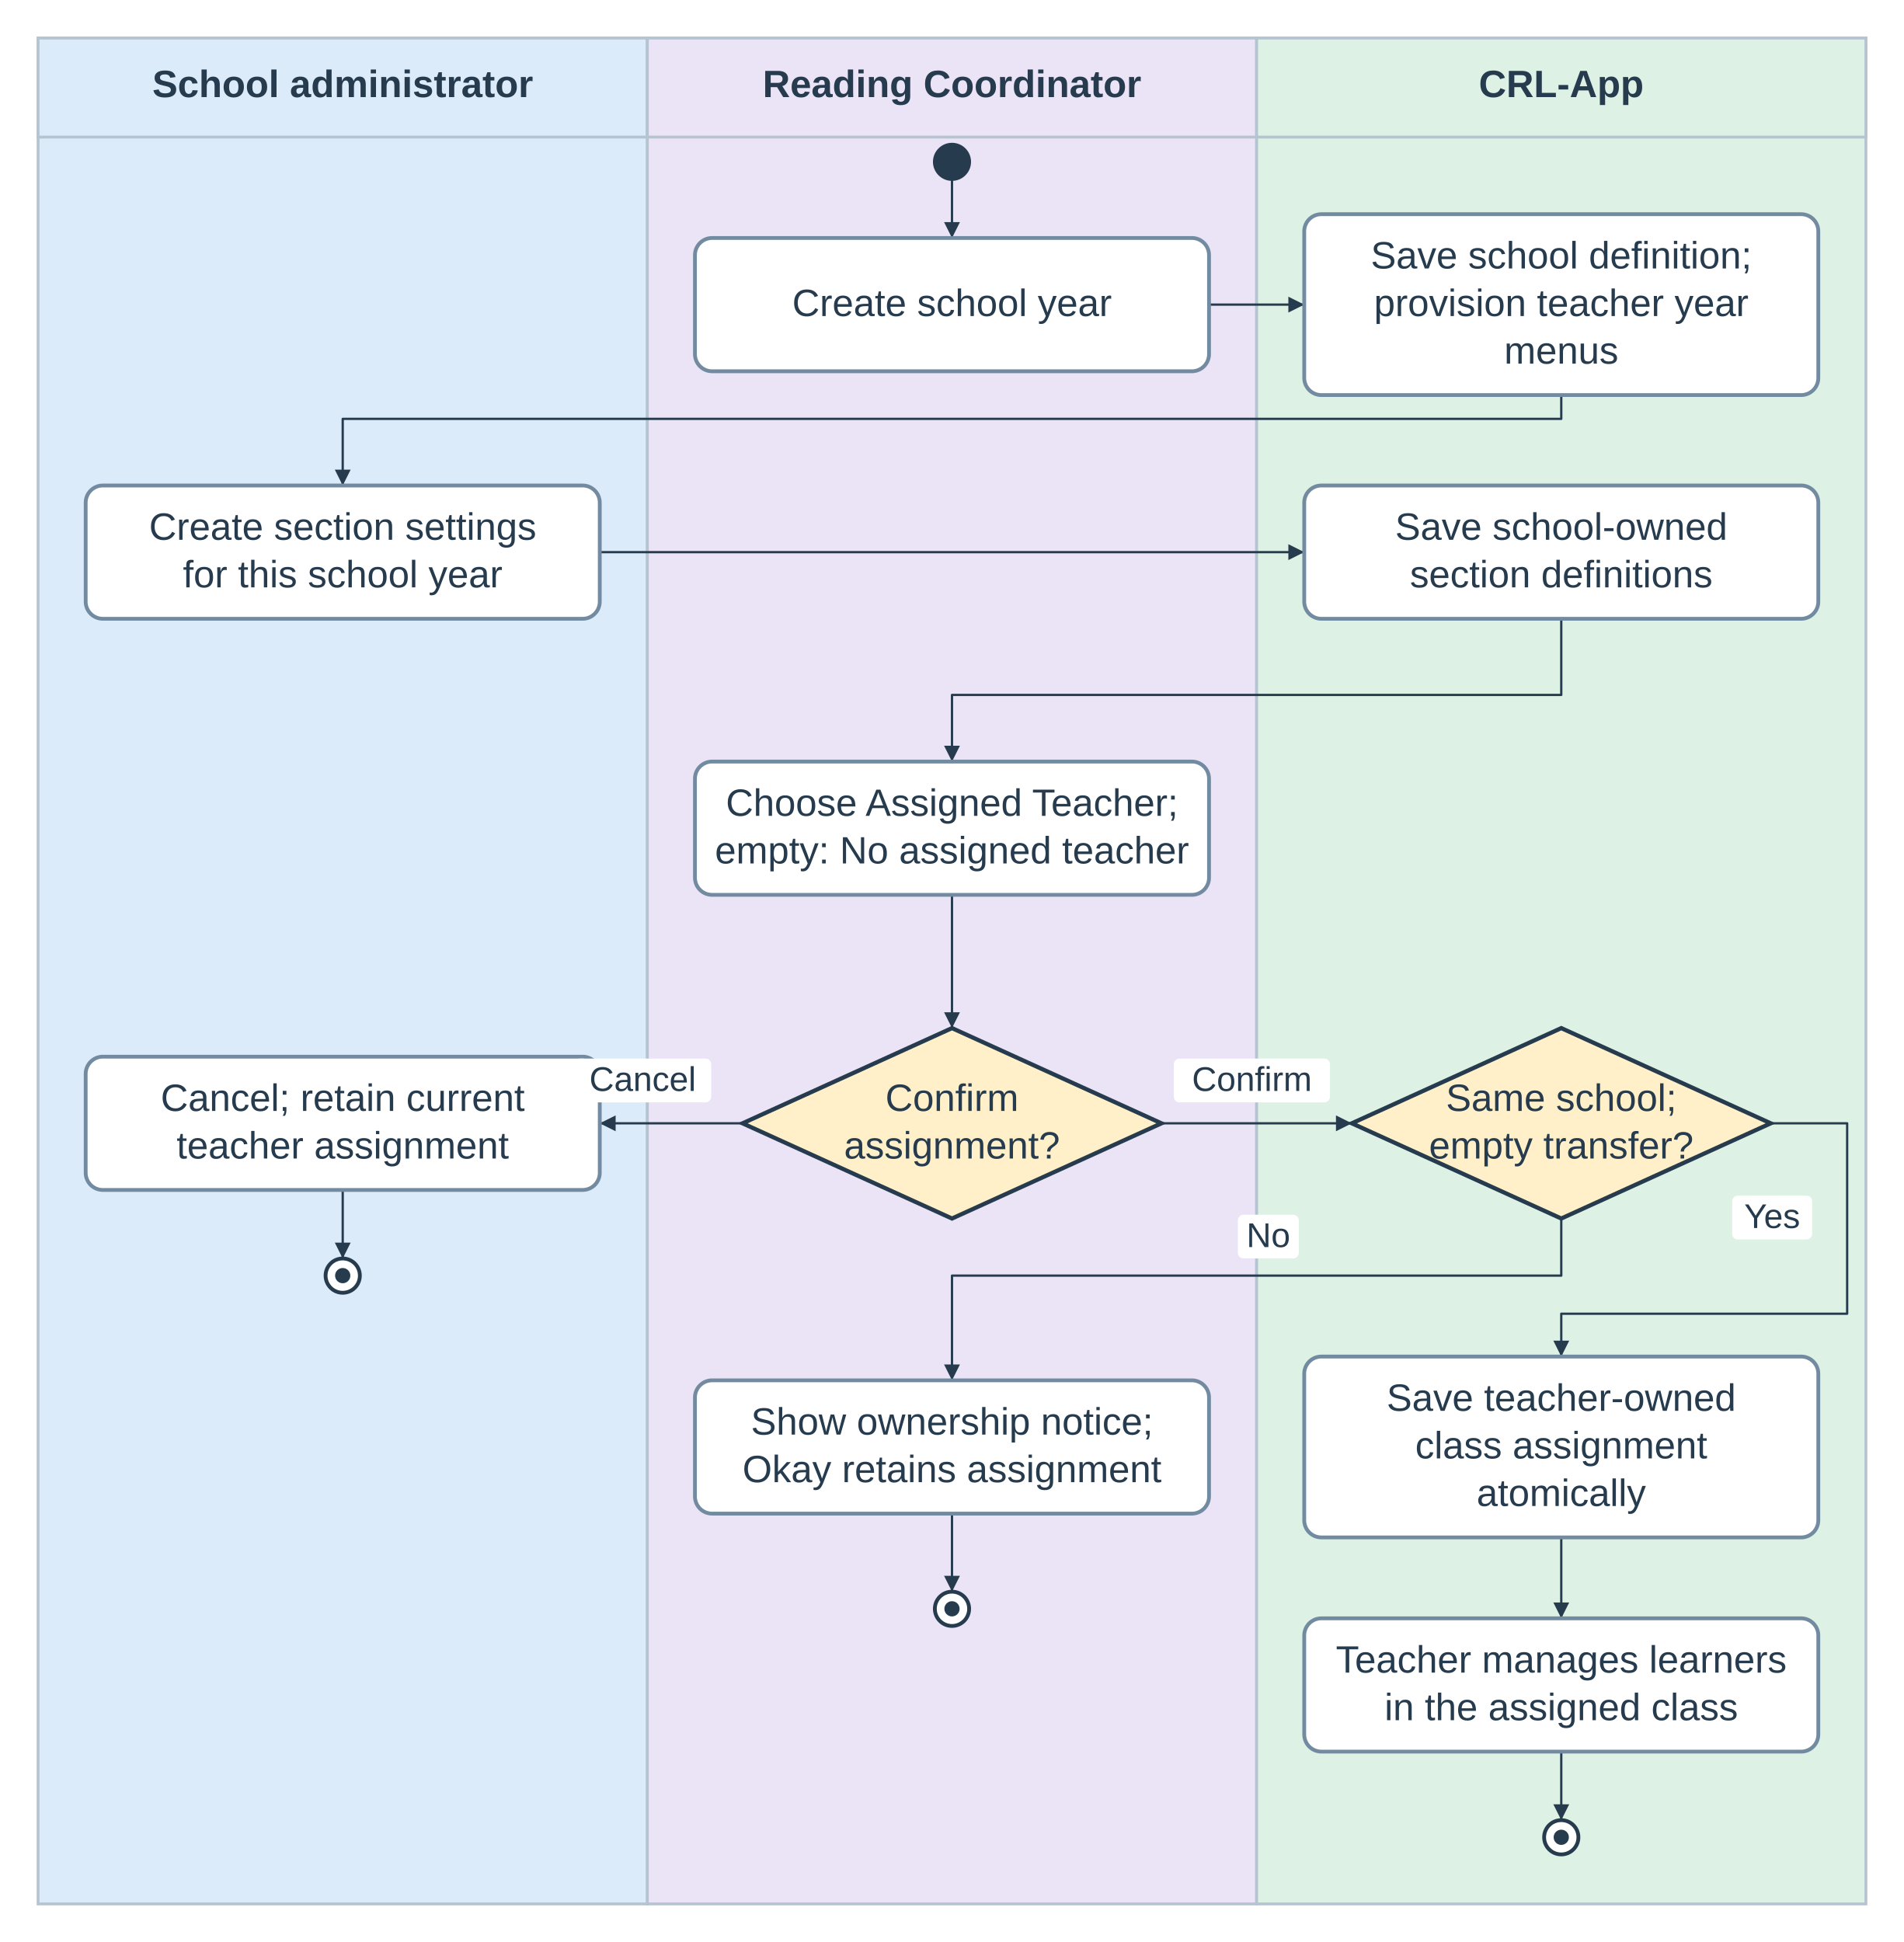
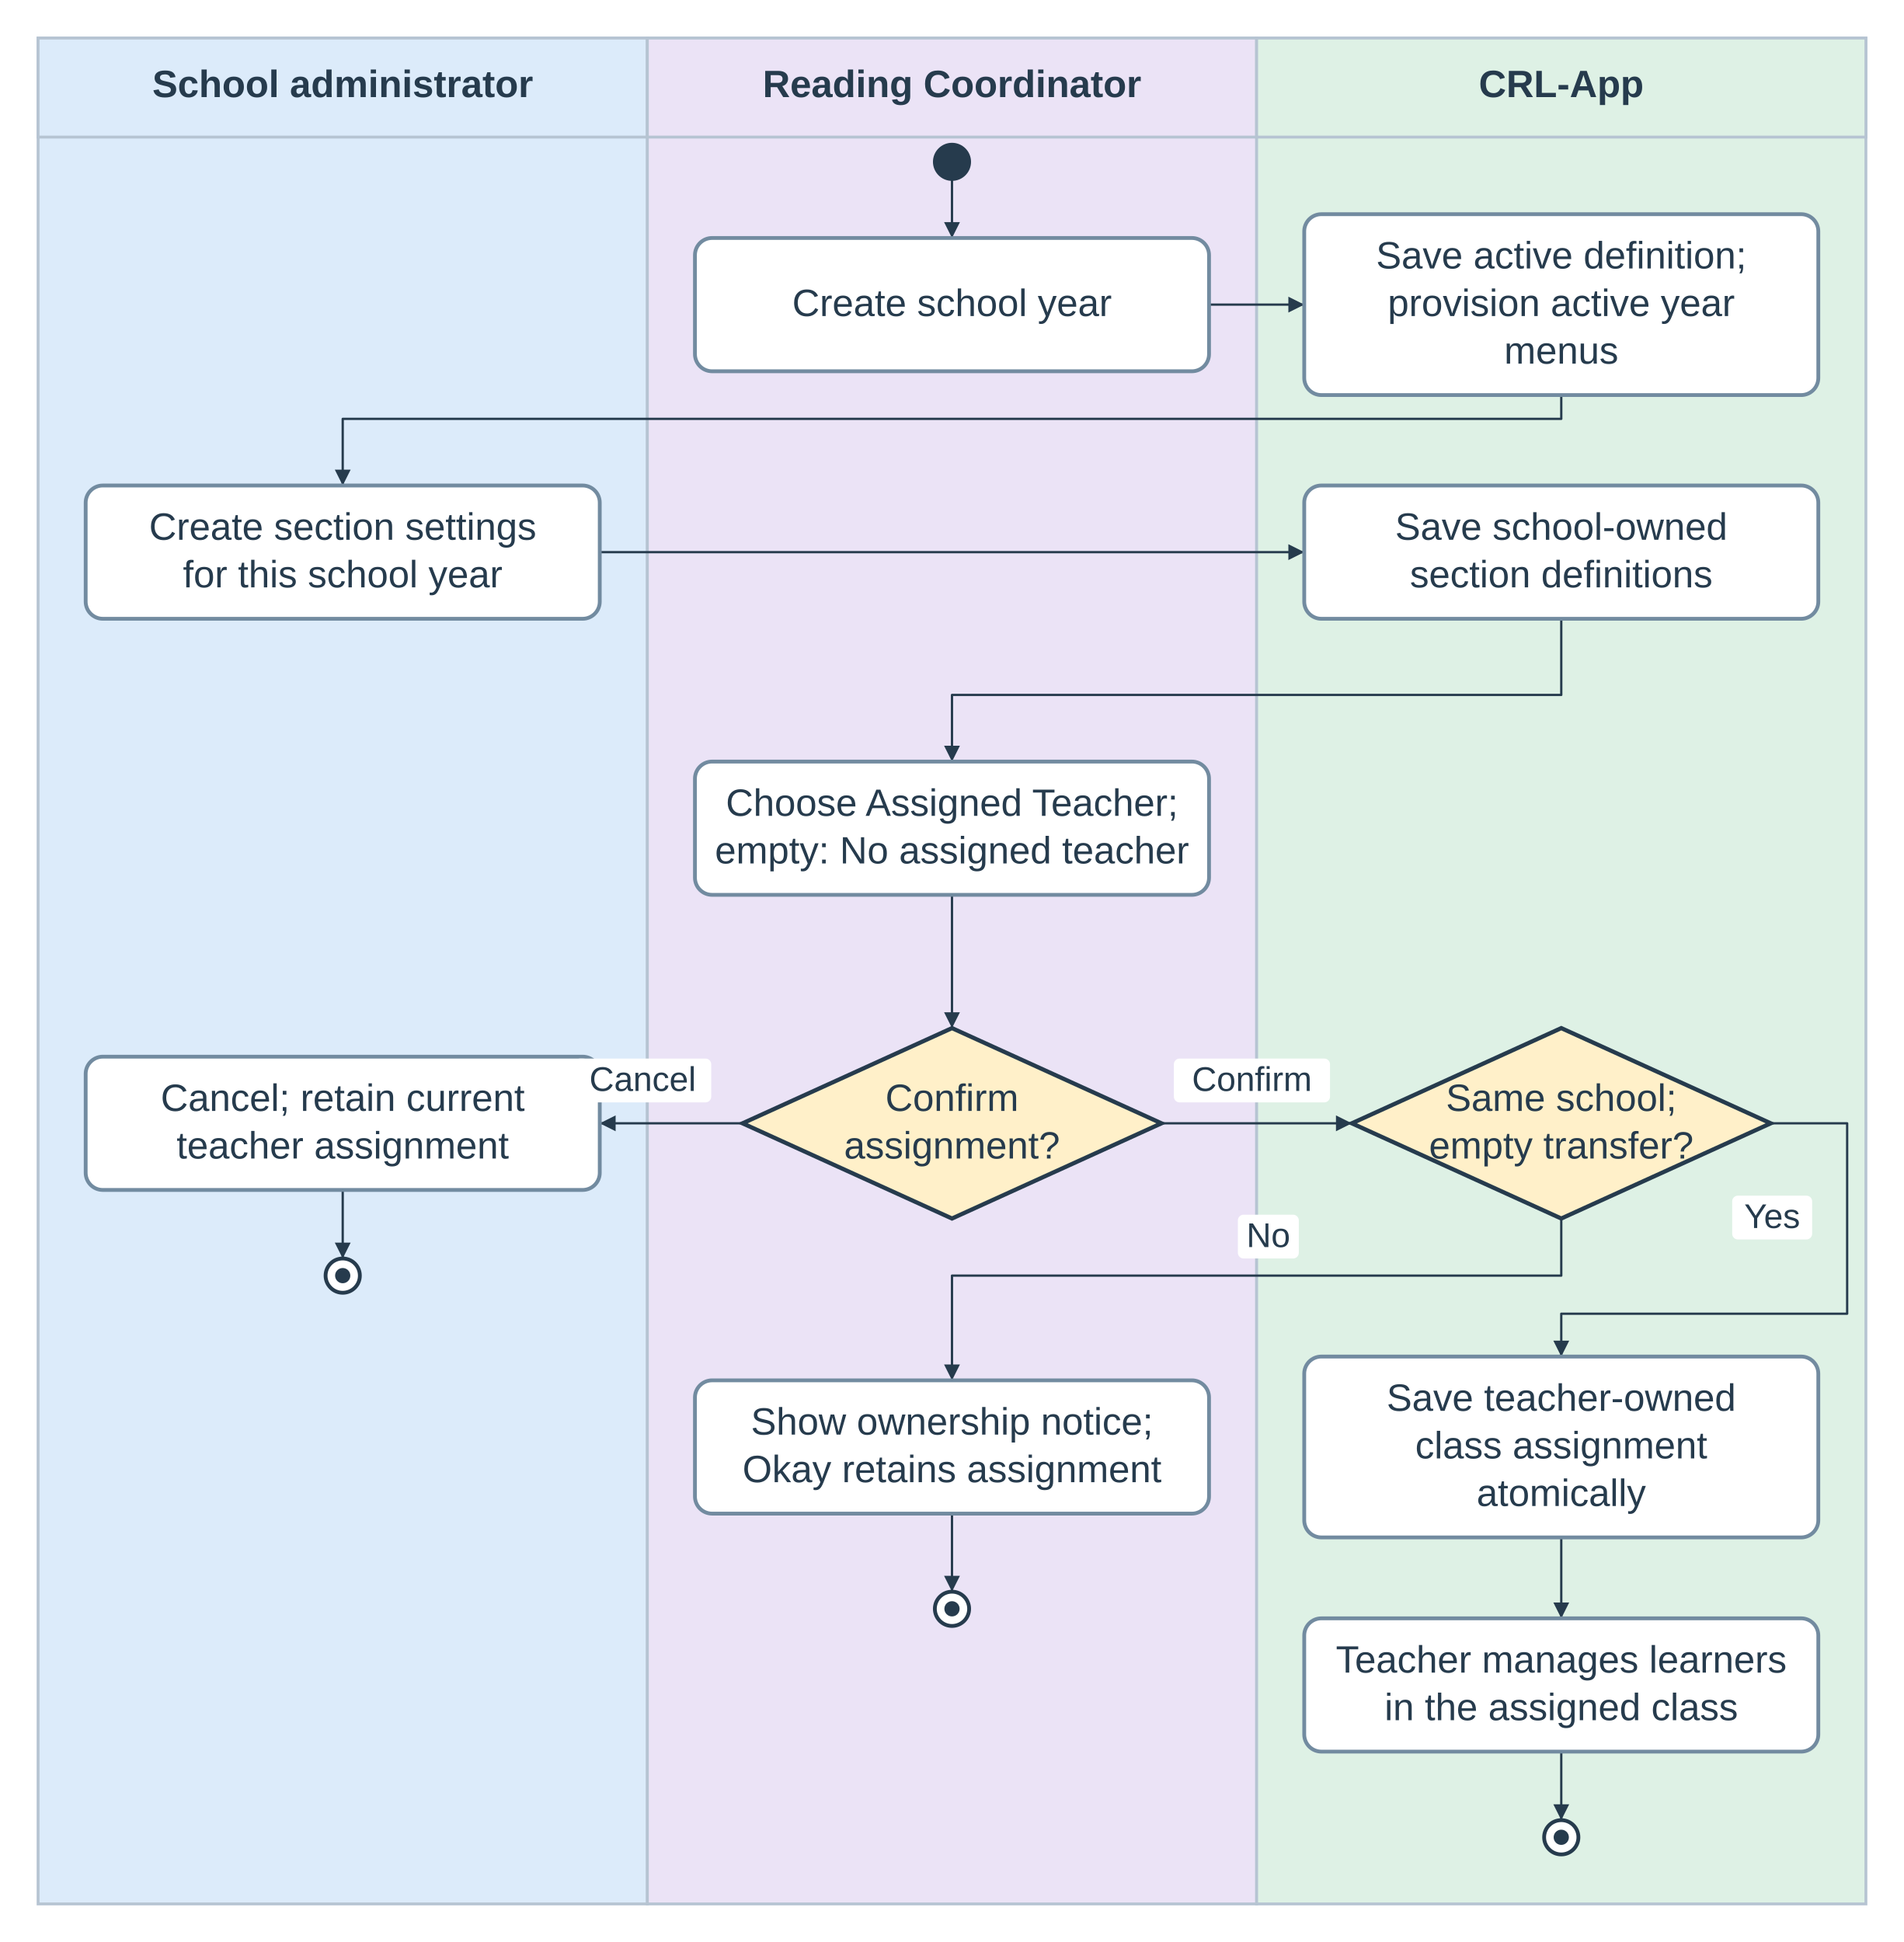
<svg xmlns="http://www.w3.org/2000/svg" width="1000" height="1020" viewBox="0 0 1000 1020">
  <rect width="100%" height="100%" fill="white" />
  <defs>
    <marker id="arrow" viewBox="0 0 12 12" refX="11" refY="6" markerWidth="10" markerHeight="10" markerUnits="userSpaceOnUse" orient="auto-start-reverse">
      <path d="M1,1 L11,6 L1,11 Z" fill="#263b4d" />
    </marker>
  </defs>
  <rect x="20.0" y="20" width="320.0" height="980" rx="0" fill="#dcebfa" stroke="#b6c4d2" stroke-width="1.5" />
  <rect x="20.0" y="20" width="320.0" height="52" rx="0" fill="#dcebfa" stroke="#b6c4d2" stroke-width="1.5" />
  <rect x="340.0" y="20" width="320.0" height="980" rx="0" fill="#ebe3f6" stroke="#b6c4d2" stroke-width="1.5" />
  <rect x="340.0" y="20" width="320.0" height="52" rx="0" fill="#ebe3f6" stroke="#b6c4d2" stroke-width="1.5" />
  <rect x="660.0" y="20" width="320.0" height="980" rx="0" fill="#def1e5" stroke="#b6c4d2" stroke-width="1.5" />
  <rect x="660.0" y="20" width="320.0" height="52" rx="0" fill="#def1e5" stroke="#b6c4d2" stroke-width="1.5" />
  <polyline points="500.0,94.0 500.0,125.0" fill="none" stroke="#263b4d" stroke-width="1.2" stroke-linejoin="round" marker-end="url(#arrow)" />
  <polyline points="635.0,160.0 685.0,160.0" fill="none" stroke="#263b4d" stroke-width="1.2" stroke-linejoin="round" marker-end="url(#arrow)" />
  <polyline points="820.0,207.5 820.0,220 180.0,220 180.0,255.0" fill="none" stroke="#263b4d" stroke-width="1.2" stroke-linejoin="round" marker-end="url(#arrow)" />
  <polyline points="315.0,290.0 685.0,290.0" fill="none" stroke="#263b4d" stroke-width="1.2" stroke-linejoin="round" marker-end="url(#arrow)" />
  <polyline points="820.0,325.0 820.0,365 500.0,365 500.0,400.0" fill="none" stroke="#263b4d" stroke-width="1.2" stroke-linejoin="round" marker-end="url(#arrow)" />
  <polyline points="500.0,470.0 500.0,540.0" fill="none" stroke="#263b4d" stroke-width="1.2" stroke-linejoin="round" marker-end="url(#arrow)" />
  <polyline points="390.0,590.0 315.0,590.0" fill="none" stroke="#263b4d" stroke-width="1.2" stroke-linejoin="round" marker-end="url(#arrow)" />
  <polyline points="180.0,625.0 180.0,661.0" fill="none" stroke="#263b4d" stroke-width="1.2" stroke-linejoin="round" marker-end="url(#arrow)" />
  <polyline points="610.0,590.0 710.0,590.0" fill="none" stroke="#263b4d" stroke-width="1.2" stroke-linejoin="round" marker-end="url(#arrow)" />
  <polyline points="820.0,640.0 820.0,670 500.0,670 500.0,725.0" fill="none" stroke="#263b4d" stroke-width="1.2" stroke-linejoin="round" marker-end="url(#arrow)" />
  <polyline points="500.0,795.0 500.0,836.0" fill="none" stroke="#263b4d" stroke-width="1.2" stroke-linejoin="round" marker-end="url(#arrow)" />
  <polyline points="930.0,590.0 970.154,590 970.154,690 820.0,690 820.0,712.5" fill="none" stroke="#263b4d" stroke-width="1.2" stroke-linejoin="round" marker-end="url(#arrow)" />
  <polyline points="820.0,807.5 820.0,850.0" fill="none" stroke="#263b4d" stroke-width="1.2" stroke-linejoin="round" marker-end="url(#arrow)" />
  <polyline points="820.0,920.0 820.0,956.0" fill="none" stroke="#263b4d" stroke-width="1.2" stroke-linejoin="round" marker-end="url(#arrow)" />
  <text x="180.0" y="51.0" text-anchor="middle" font-family="Arial,sans-serif" font-size="20" fill="#263b4d" font-weight="bold">School administrator</text>
  <text x="500.0" y="51.0" text-anchor="middle" font-family="Arial,sans-serif" font-size="20" fill="#263b4d" font-weight="bold">Reading Coordinator</text>
  <text x="820.0" y="51.0" text-anchor="middle" font-family="Arial,sans-serif" font-size="20" fill="#263b4d" font-weight="bold">CRL-App</text>
  <circle cx="500" cy="85" r="9.0" fill="#263b4d" stroke="#263b4d" stroke-width="2" />
  <rect x="365.0" y="125.0" width="270" height="70" rx="9" fill="white" stroke="#728ba0" stroke-width="2" />
  <text x="500" y="166.0" text-anchor="middle" font-family="Arial,sans-serif" font-size="20" fill="#263b4d">Create school year</text>
  <rect x="685.0" y="112.5" width="270" height="95" rx="9" fill="white" stroke="#728ba0" stroke-width="2" />
-   <text x="820" y="141.0" text-anchor="middle" font-family="Arial,sans-serif" font-size="20" fill="#263b4d">Save school definition;</text>
-   <text x="820" y="166.0" text-anchor="middle" font-family="Arial,sans-serif" font-size="20" fill="#263b4d">provision teacher year</text>
+   <text x="820" y="141.0" text-anchor="middle" font-family="Arial,sans-serif" font-size="20" fill="#263b4d">Save active definition;</text>
+   <text x="820" y="166.0" text-anchor="middle" font-family="Arial,sans-serif" font-size="20" fill="#263b4d">provision active year</text>
  <text x="820" y="191.0" text-anchor="middle" font-family="Arial,sans-serif" font-size="20" fill="#263b4d">menus</text>
  <rect x="45.0" y="255.0" width="270" height="70" rx="9" fill="white" stroke="#728ba0" stroke-width="2" />
  <text x="180" y="283.5" text-anchor="middle" font-family="Arial,sans-serif" font-size="20" fill="#263b4d">Create section settings</text>
  <text x="180" y="308.5" text-anchor="middle" font-family="Arial,sans-serif" font-size="20" fill="#263b4d">for this school year</text>
  <rect x="685.0" y="255.0" width="270" height="70" rx="9" fill="white" stroke="#728ba0" stroke-width="2" />
  <text x="820" y="283.5" text-anchor="middle" font-family="Arial,sans-serif" font-size="20" fill="#263b4d">Save school-owned</text>
  <text x="820" y="308.5" text-anchor="middle" font-family="Arial,sans-serif" font-size="20" fill="#263b4d">section definitions</text>
  <rect x="365.0" y="400.0" width="270" height="70" rx="9" fill="white" stroke="#728ba0" stroke-width="2" />
  <text x="500" y="428.5" text-anchor="middle" font-family="Arial,sans-serif" font-size="20" fill="#263b4d">Choose Assigned Teacher;</text>
  <text x="500" y="453.5" text-anchor="middle" font-family="Arial,sans-serif" font-size="20" fill="#263b4d">empty: No assigned teacher</text>
  <polygon points="500,540.0 610.0,590 500,640.0 390.0,590" fill="#fff0c9" stroke="#263b4d" stroke-width="2.2" />
  <text x="500" y="583.5" text-anchor="middle" font-family="Arial,sans-serif" font-size="20" fill="#263b4d">Confirm</text>
  <text x="500" y="608.5" text-anchor="middle" font-family="Arial,sans-serif" font-size="20" fill="#263b4d">assignment?</text>
  <rect x="45.0" y="555.0" width="270" height="70" rx="9" fill="white" stroke="#728ba0" stroke-width="2" />
  <text x="180" y="583.5" text-anchor="middle" font-family="Arial,sans-serif" font-size="20" fill="#263b4d">Cancel; retain current</text>
  <text x="180" y="608.5" text-anchor="middle" font-family="Arial,sans-serif" font-size="20" fill="#263b4d">teacher assignment</text>
  <circle cx="180" cy="670" r="9.0" fill="white" stroke="#263b4d" stroke-width="2" />
  <circle cx="180" cy="670" r="4.0" fill="#263b4d" />
  <polygon points="820,540.0 930.0,590 820,640.0 710.0,590" fill="#fff0c9" stroke="#263b4d" stroke-width="2.2" />
  <text x="820" y="583.5" text-anchor="middle" font-family="Arial,sans-serif" font-size="20" fill="#263b4d">Same school;</text>
  <text x="820" y="608.5" text-anchor="middle" font-family="Arial,sans-serif" font-size="20" fill="#263b4d">empty transfer?</text>
  <rect x="365.0" y="725.0" width="270" height="70" rx="9" fill="white" stroke="#728ba0" stroke-width="2" />
  <text x="500" y="753.5" text-anchor="middle" font-family="Arial,sans-serif" font-size="20" fill="#263b4d">Show ownership notice;</text>
  <text x="500" y="778.5" text-anchor="middle" font-family="Arial,sans-serif" font-size="20" fill="#263b4d">Okay retains assignment</text>
  <circle cx="500" cy="845" r="9.0" fill="white" stroke="#263b4d" stroke-width="2" />
  <circle cx="500" cy="845" r="4.0" fill="#263b4d" />
  <rect x="685.0" y="712.5" width="270" height="95" rx="9" fill="white" stroke="#728ba0" stroke-width="2" />
  <text x="820" y="741.0" text-anchor="middle" font-family="Arial,sans-serif" font-size="20" fill="#263b4d">Save teacher-owned</text>
  <text x="820" y="766.0" text-anchor="middle" font-family="Arial,sans-serif" font-size="20" fill="#263b4d">class assignment</text>
  <text x="820" y="791.0" text-anchor="middle" font-family="Arial,sans-serif" font-size="20" fill="#263b4d">atomically</text>
  <rect x="685.0" y="850.0" width="270" height="70" rx="9" fill="white" stroke="#728ba0" stroke-width="2" />
  <text x="820" y="878.5" text-anchor="middle" font-family="Arial,sans-serif" font-size="20" fill="#263b4d">Teacher manages learners</text>
  <text x="820" y="903.5" text-anchor="middle" font-family="Arial,sans-serif" font-size="20" fill="#263b4d">in the assigned class</text>
  <circle cx="820" cy="965" r="9.0" fill="white" stroke="#263b4d" stroke-width="2" />
  <circle cx="820" cy="965" r="4.0" fill="#263b4d" />
  <rect x="301.538" y="556" width="72" height="23" rx="3" fill="white" />
  <text x="337.538" y="573" text-anchor="middle" font-family="Arial,sans-serif" font-size="18" fill="#263b4d">Cancel</text>
  <rect x="616.538" y="556" width="82" height="23" rx="3" fill="white" />
  <text x="657.538" y="573" text-anchor="middle" font-family="Arial,sans-serif" font-size="18" fill="#263b4d">Confirm</text>
  <rect x="650.154" y="638" width="32" height="23" rx="3" fill="white" />
  <text x="666.154" y="655" text-anchor="middle" font-family="Arial,sans-serif" font-size="18" fill="#263b4d">No</text>
  <rect x="909.769" y="628" width="42" height="23" rx="3" fill="white" />
  <text x="930.769" y="645" text-anchor="middle" font-family="Arial,sans-serif" font-size="18" fill="#263b4d">Yes</text>
</svg>
